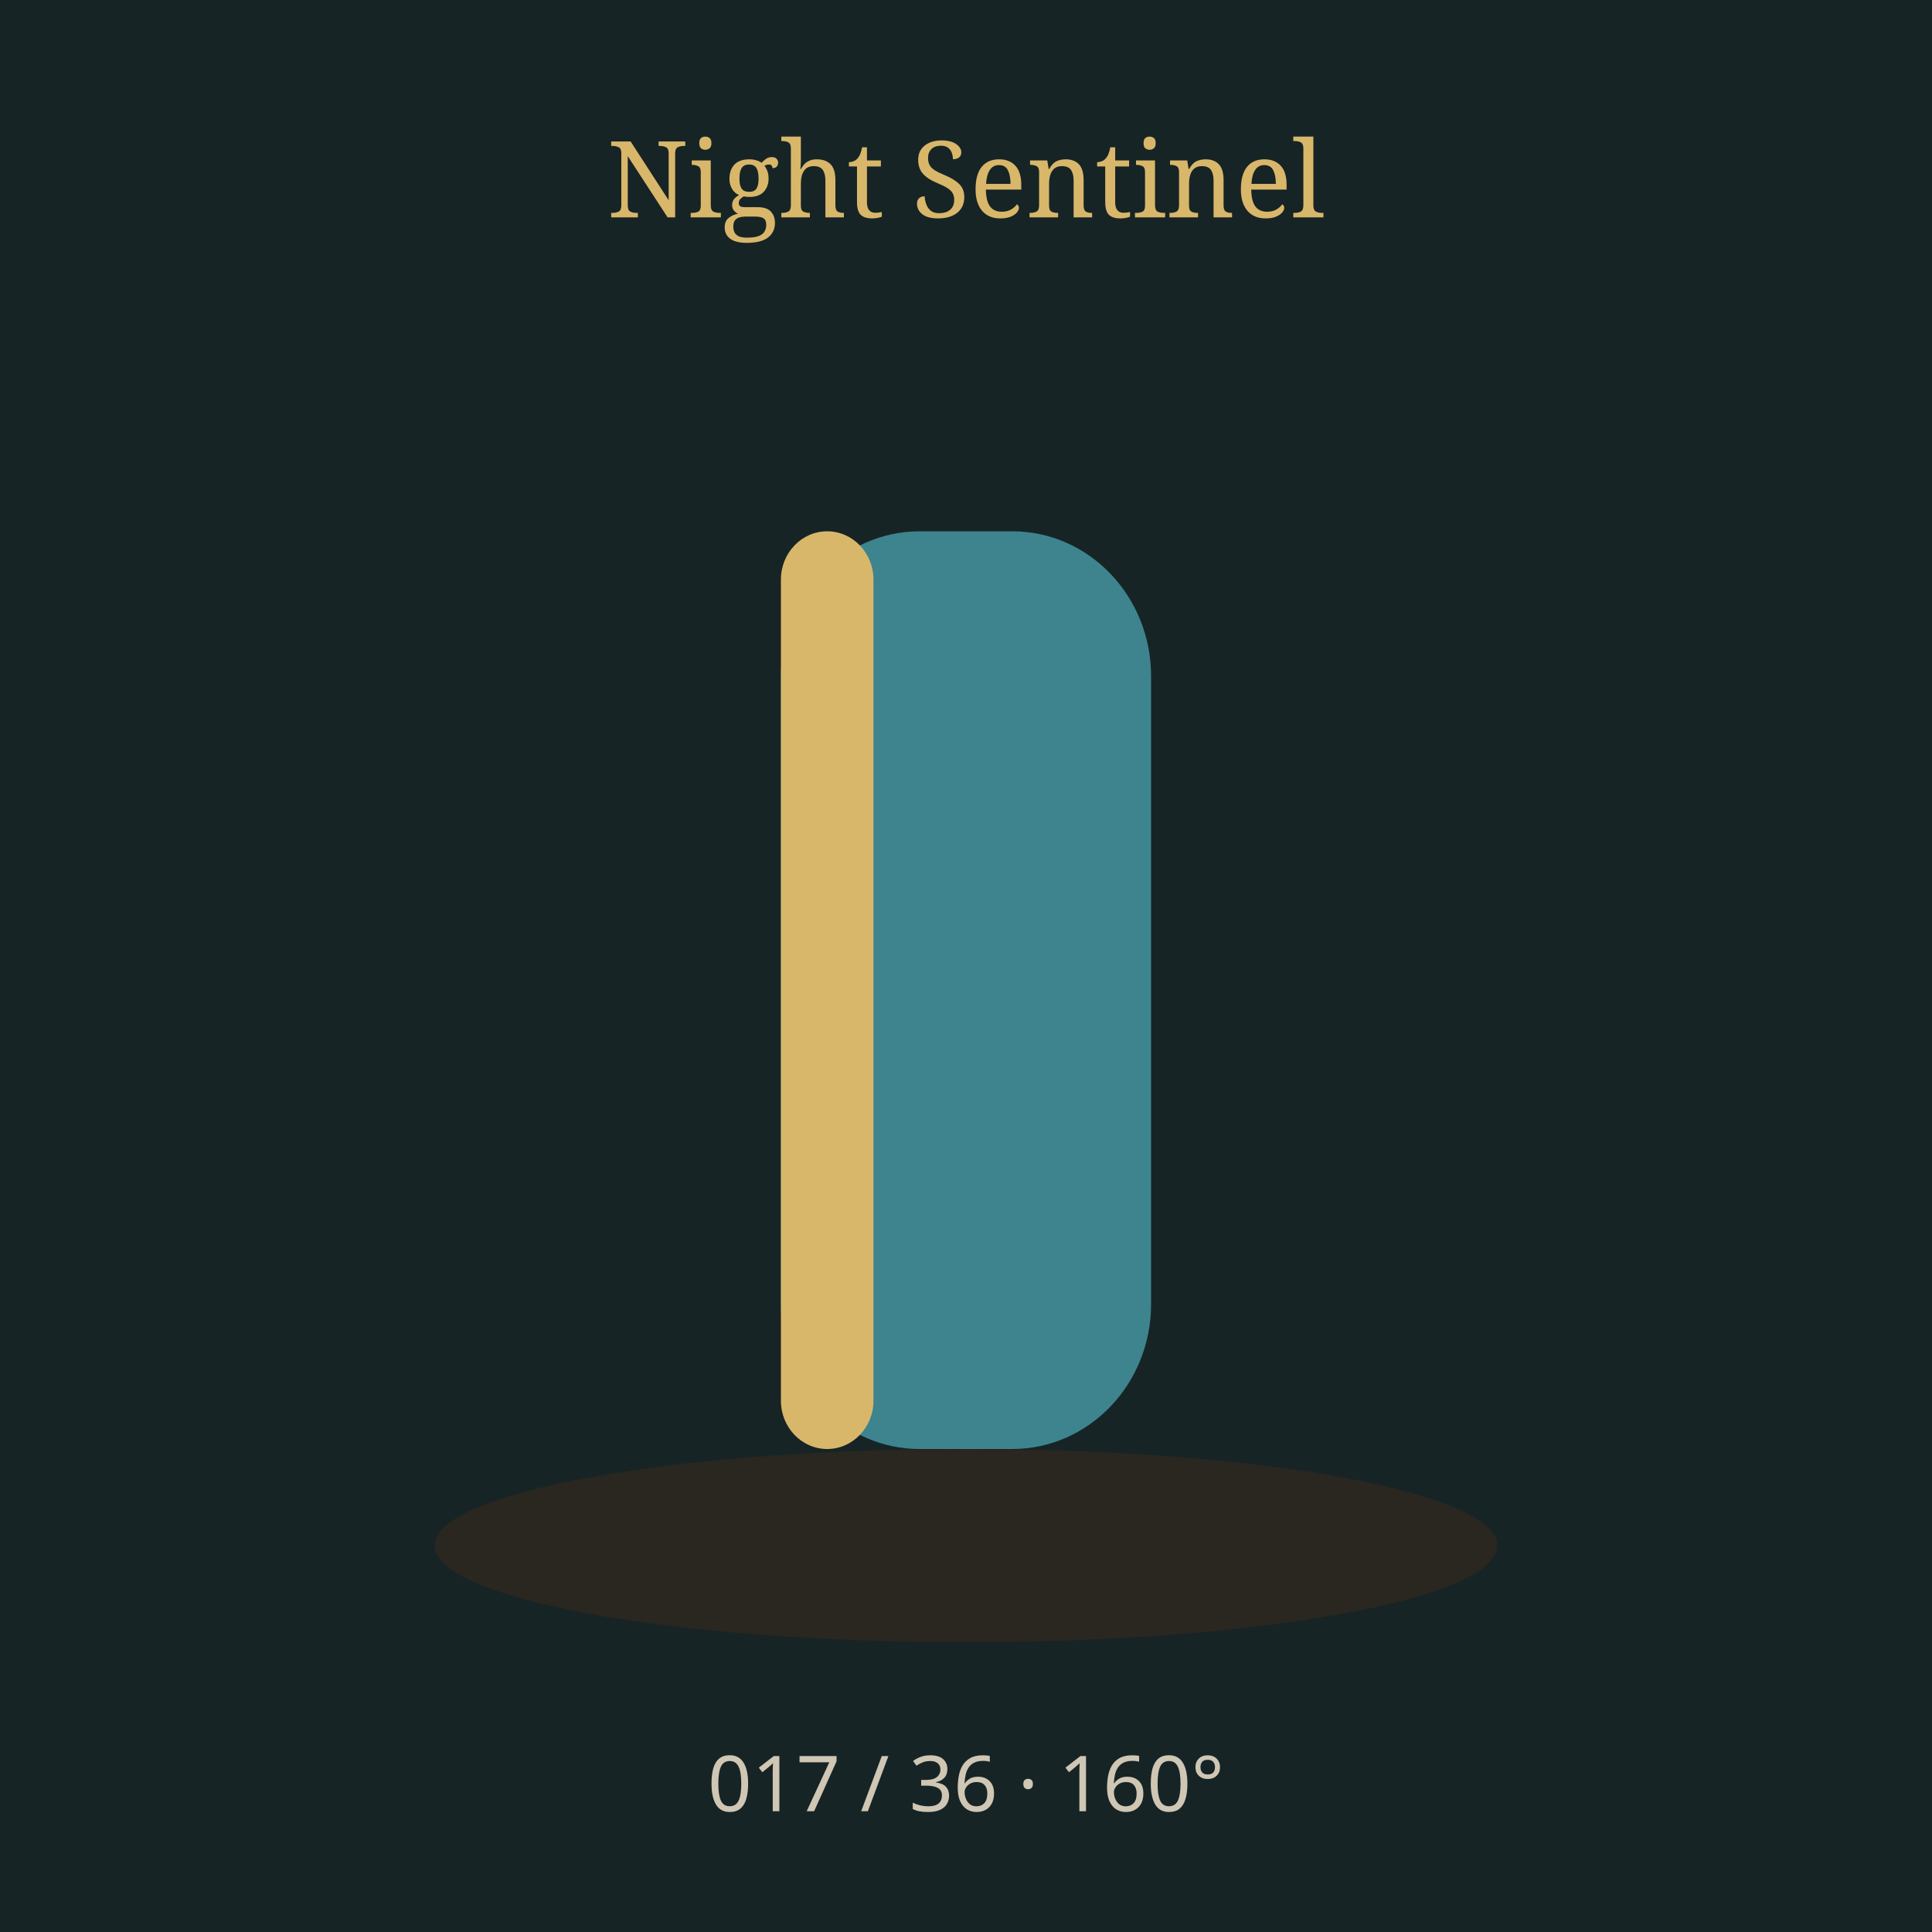
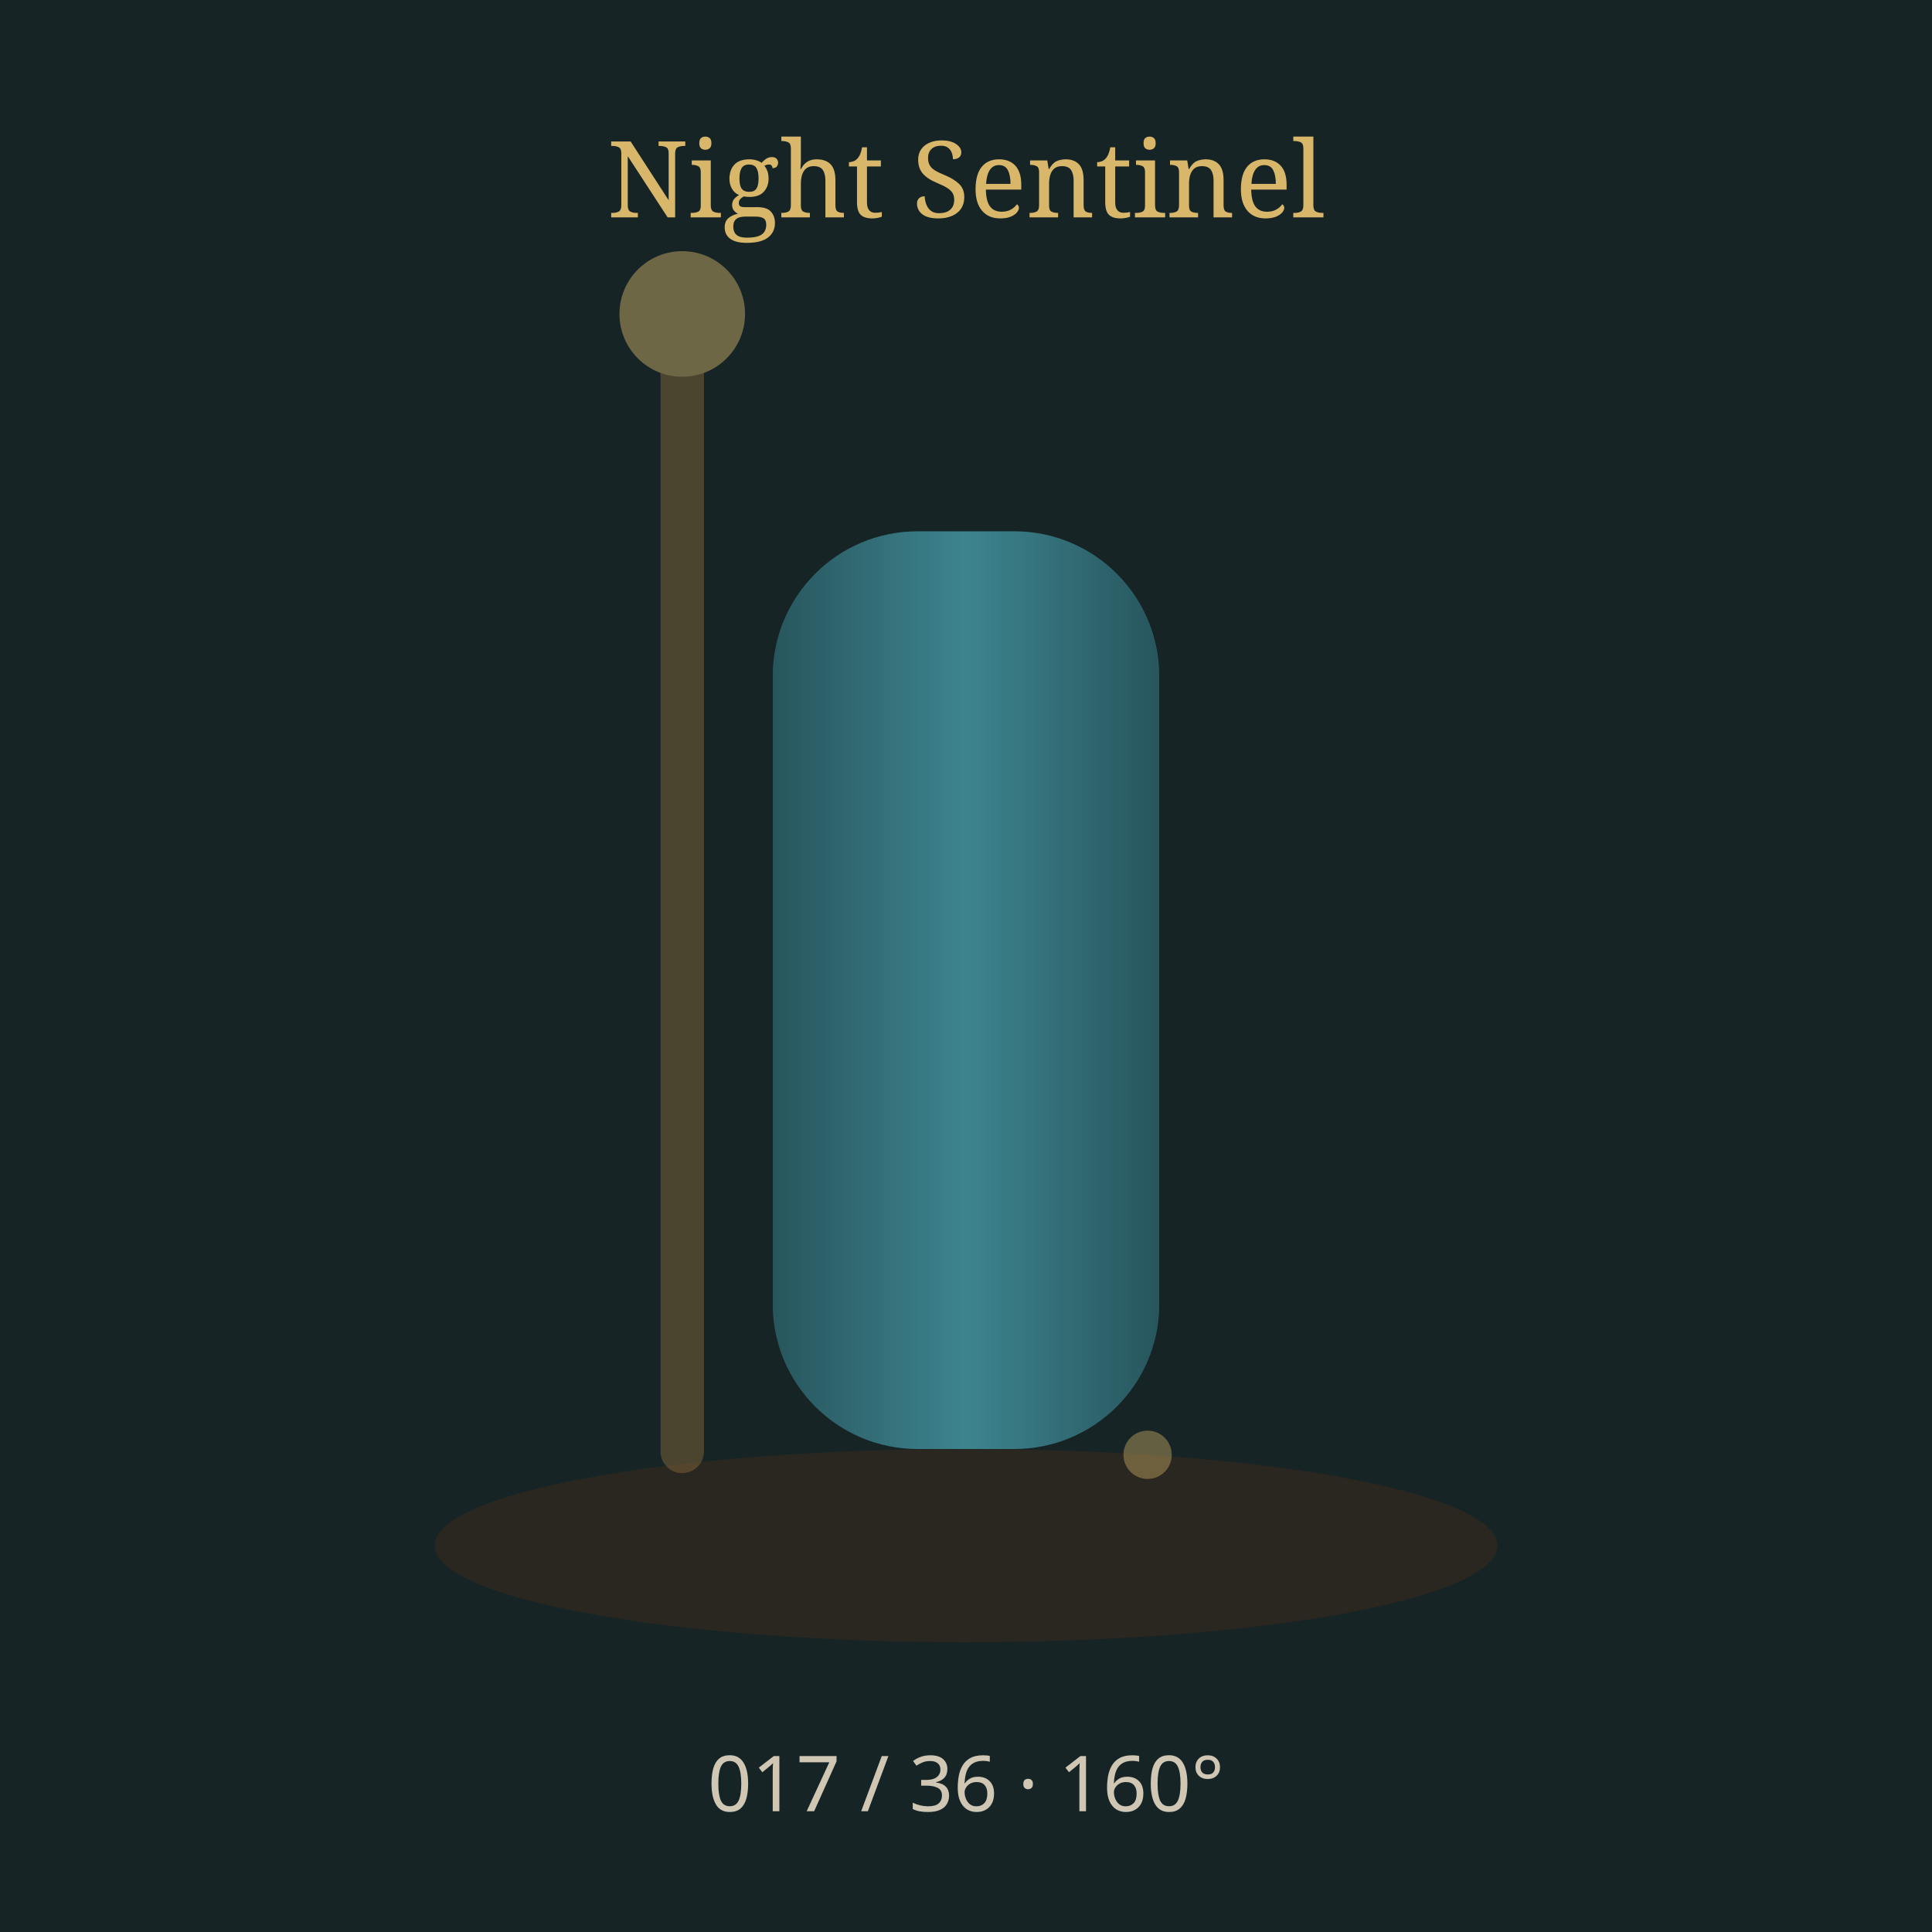
<svg xmlns="http://www.w3.org/2000/svg" width="800" height="800" viewBox="0 0 800 800">
+   <defs>
+     <linearGradient id="shade" x1="0" y1="0" x2="1" y2="0">
+       <stop offset="0" stop-color="#000" stop-opacity="0.35" />
+       <stop offset="0.5" stop-color="#000" stop-opacity="0" />
+       <stop offset="1" stop-color="#000" stop-opacity="0.35" />
+     </linearGradient>
+     <clipPath id="body">
+       <rect x="-80" y="-180" width="160" height="380" rx="60" />
+     </clipPath>
+   </defs>
  <rect width="100%" height="100%" fill="hsl(188 25% 12%)" />
  <ellipse cx="400" cy="640" rx="220" ry="40" fill="#2a2620" />
-   <g transform="translate(400 400) scale(0.958 1)">
+   <circle cx="475.2" cy="602.4" r="10" fill="#d8b76a" opacity="0.4" />
+   <g transform="translate(400 400)">
+     <g opacity="0.45">
+       <rect x="-126.5" y="-260" width="18" height="470" rx="9" fill="#8a6a3a" />
+       <circle cx="-117.5" cy="-270" r="26" fill="#d8b76a" />
+     </g>
    <rect x="-80" y="-180" width="160" height="380" rx="60" fill="hsl(188 40% 40%)" />
-     <rect x="-80" y="-180" width="40" height="380" rx="20" fill="#d8b76a" />
+     <rect x="-80" y="-180" width="160" height="380" rx="60" fill="url(#shade)" />
  </g>
  <text x="400" y="90" fill="#d8b76a" font-family="serif" font-size="44" text-anchor="middle">Night Sentinel</text>
  <text x="400" y="750" fill="#cfc6b4" font-family="sans-serif" font-size="32" text-anchor="middle">017 / 36 · 160°</text>
</svg>
